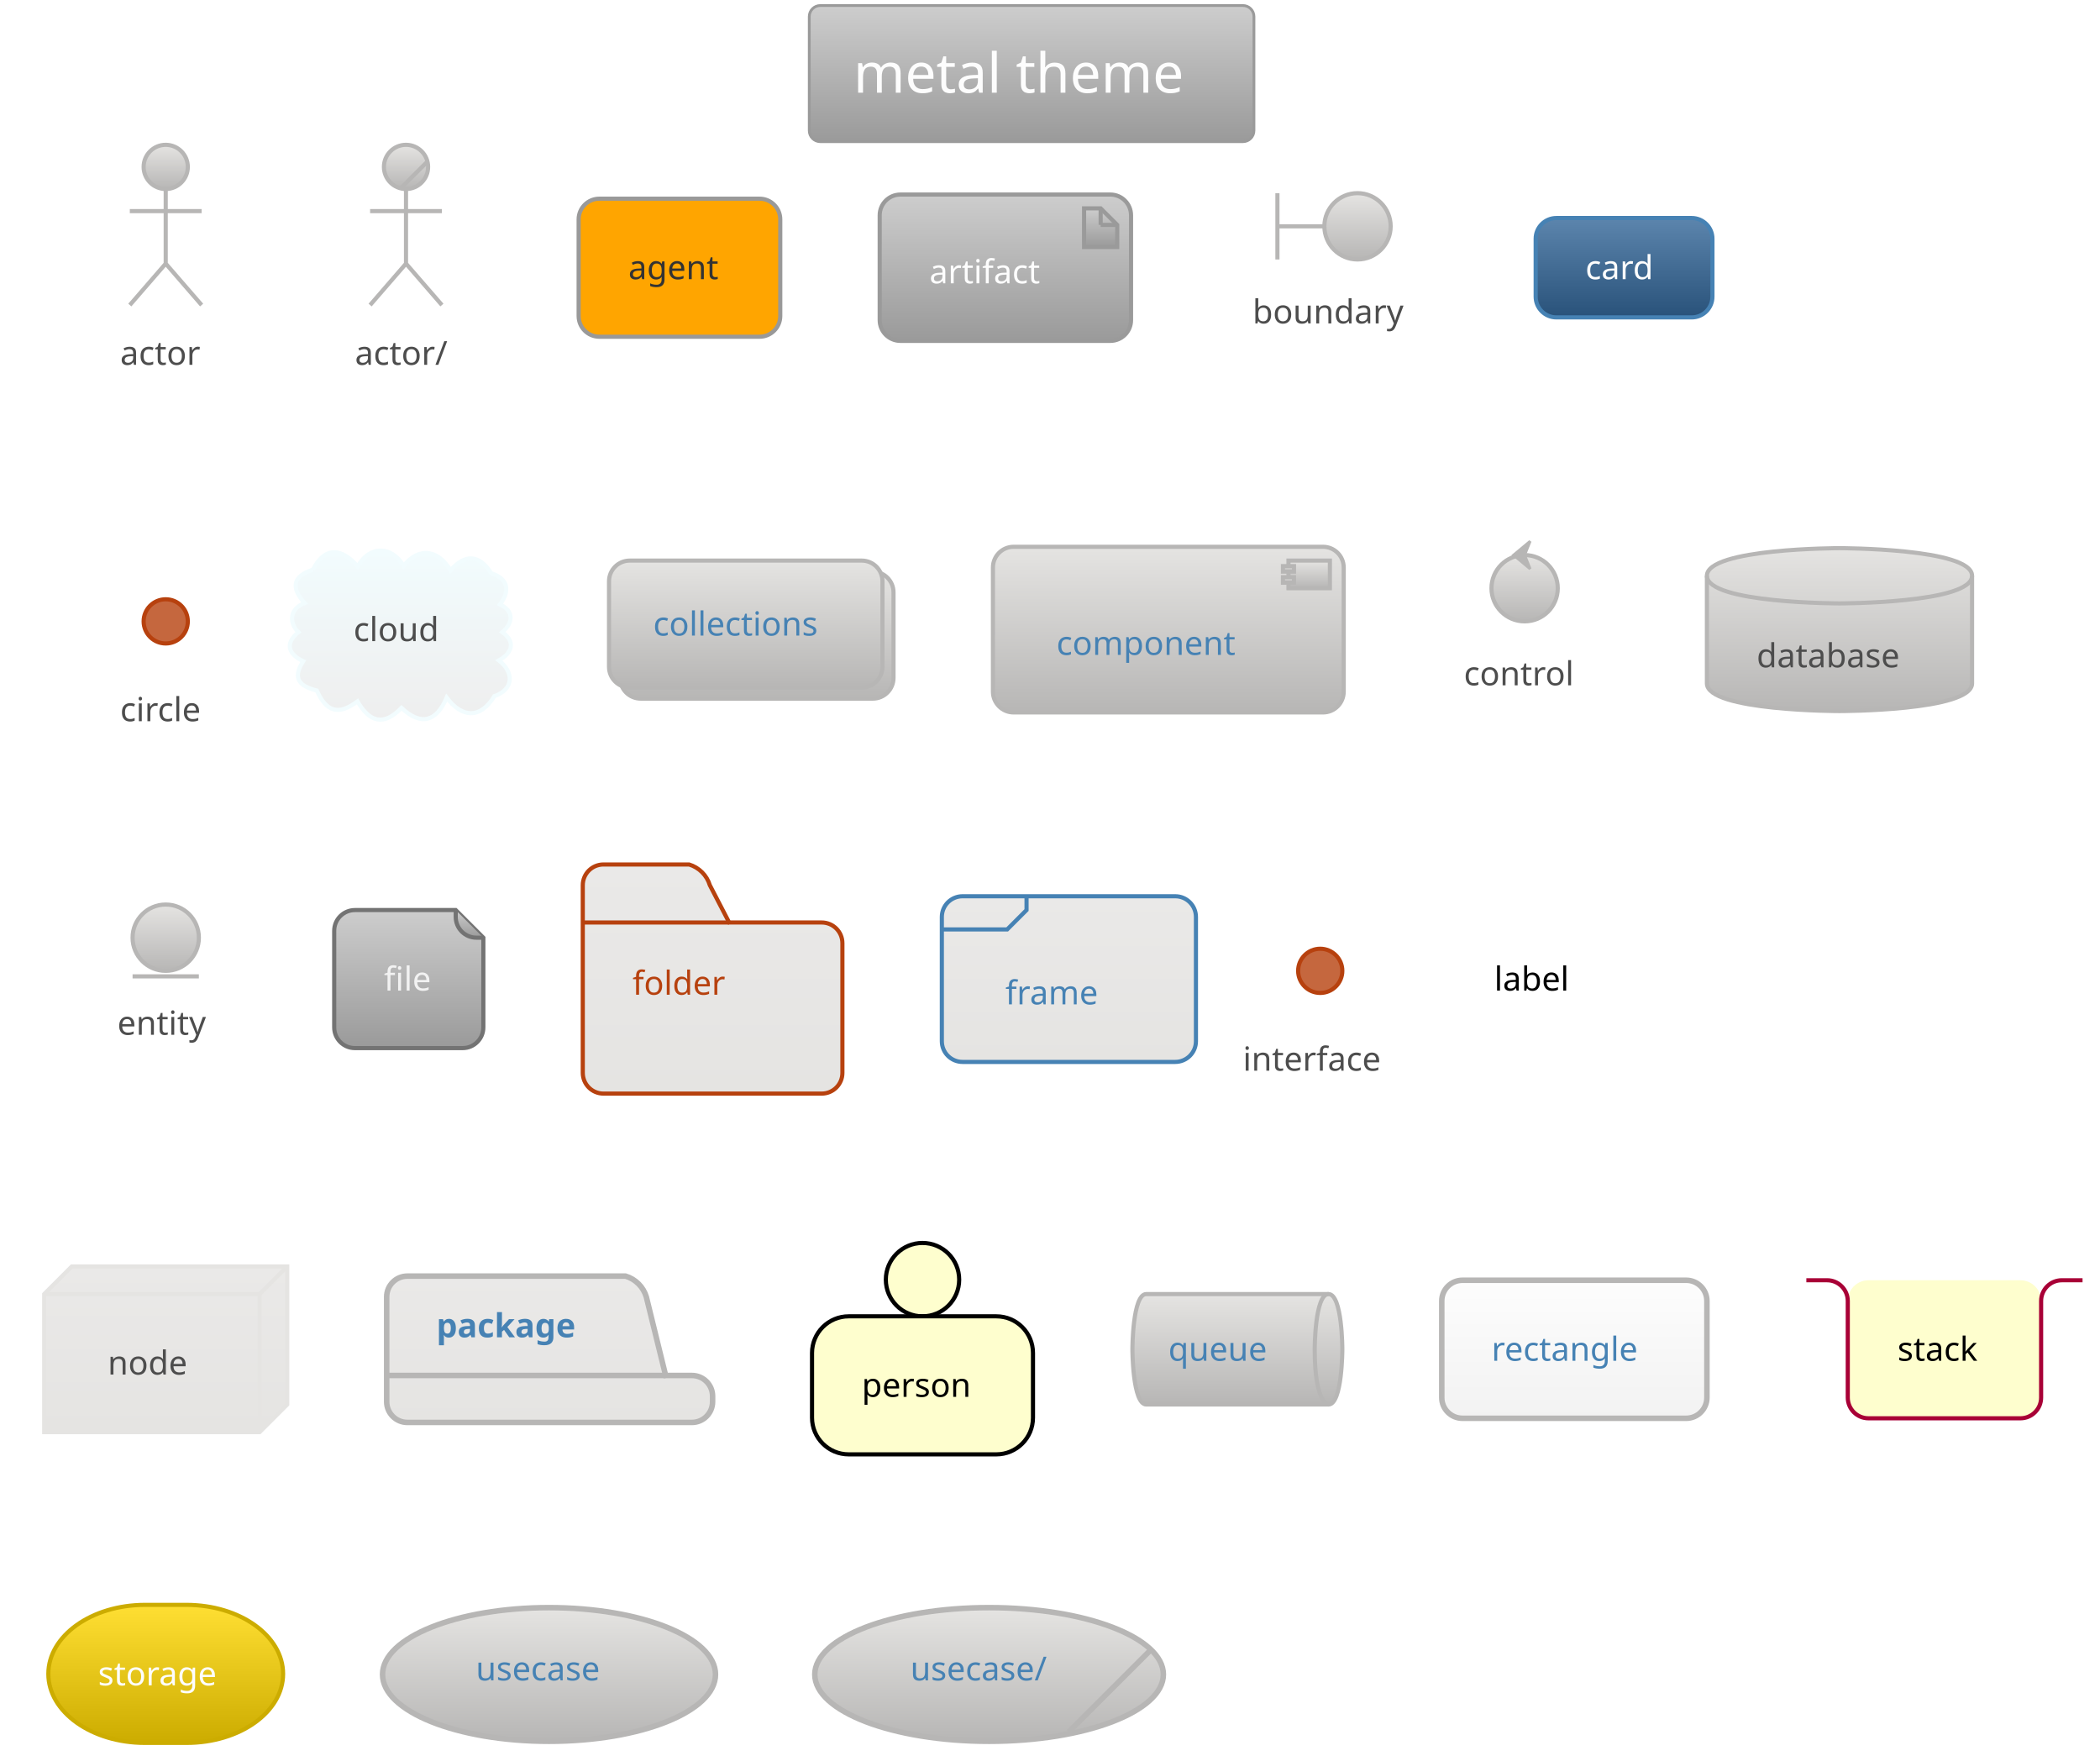
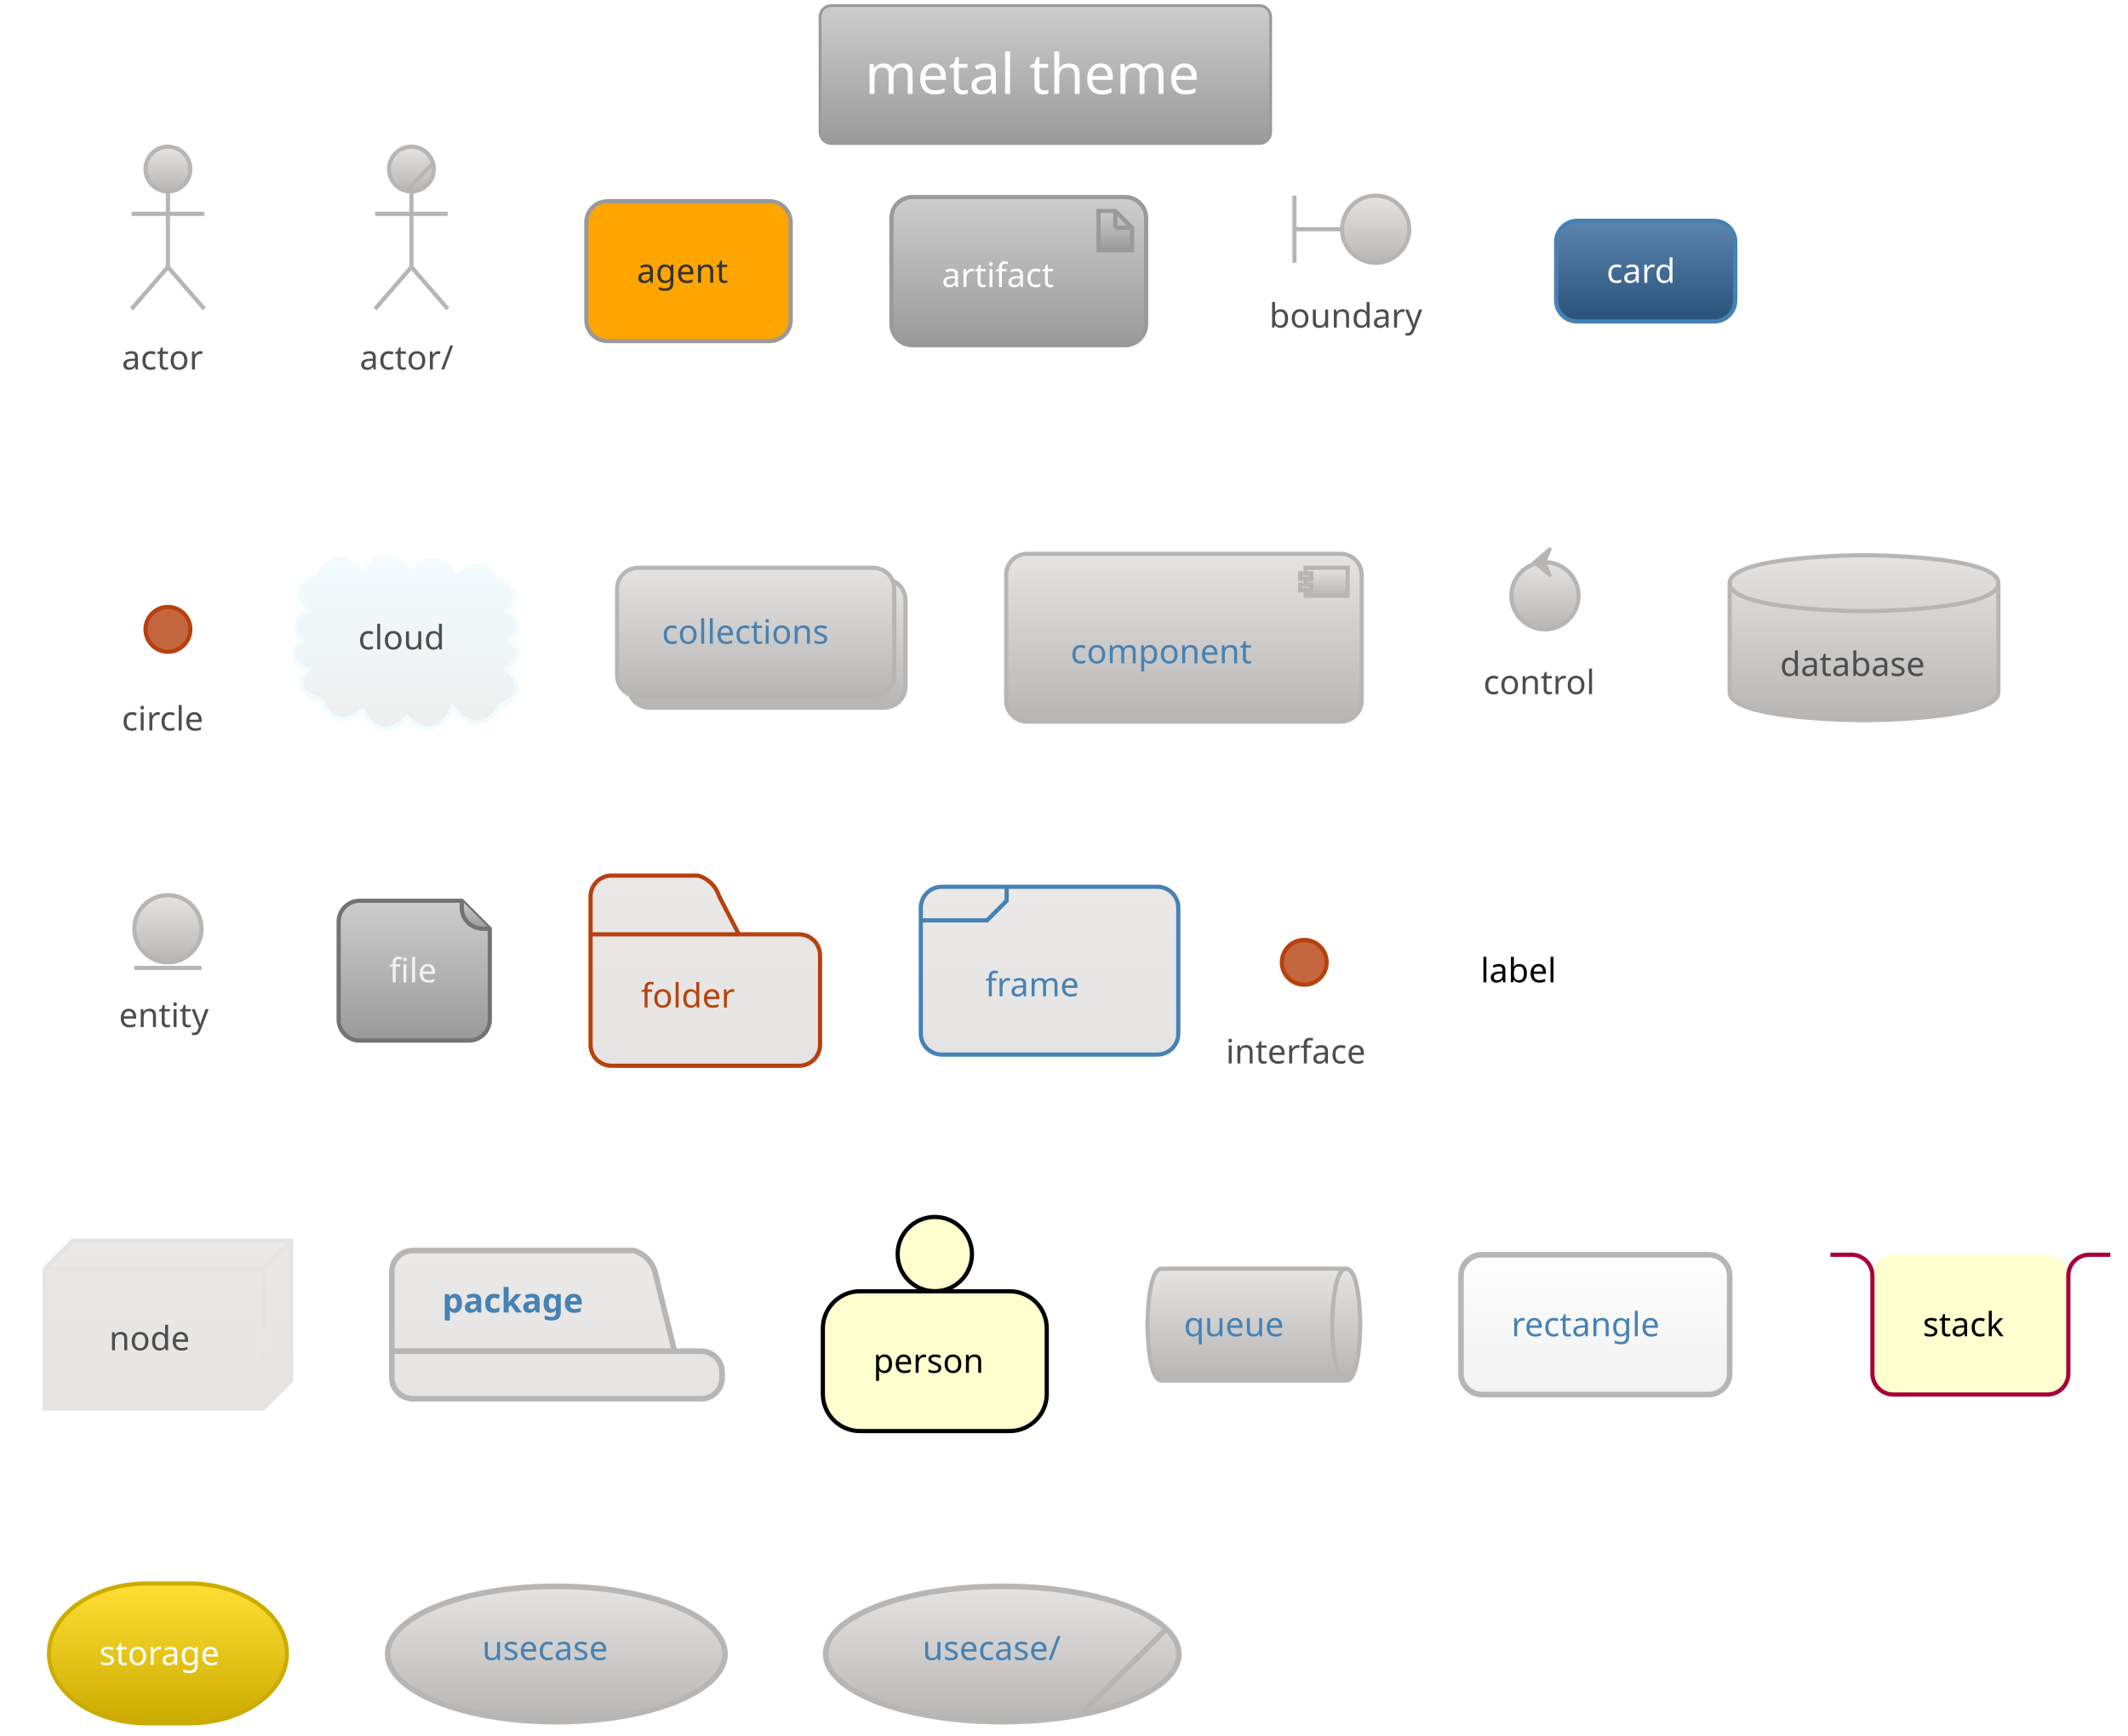
- <svg xmlns="http://www.w3.org/2000/svg" contentScriptType="application/ecmascript" contentStyleType="text/css" height="662.5px" preserveAspectRatio="none" style="width:792px;height:662px;background:#00000000;" version="1.1" viewBox="0 0 792 662" width="792.708px" zoomAndPan="magnify">
+ <svg xmlns="http://www.w3.org/2000/svg" contentScriptType="application/ecmascript" contentStyleType="text/css" height="646.875px" preserveAspectRatio="none" style="width:792px;height:646px;background:#00000000;" version="1.1" viewBox="0 0 792 646" width="792.708px" zoomAndPan="magnify">
  <defs>
    <linearGradient id="gplxco54h0x7t0" x1="50%" x2="50%" y1="0%" y2="100%">
      <stop offset="0%" stop-color="#CDCDCD" />
      <stop offset="100%" stop-color="#9A9A9A" />
    </linearGradient>
    <linearGradient id="gplxco54h0x7t1" x1="50%" x2="50%" y1="0%" y2="100%">
      <stop offset="0%" stop-color="#E5E4E2" />
      <stop offset="100%" stop-color="#B7B6B5" />
    </linearGradient>
    <linearGradient id="gplxco54h0x7t2" x1="50%" x2="50%" y1="0%" y2="100%">
      <stop offset="0%" stop-color="#5C85AD" />
      <stop offset="100%" stop-color="#29527A" />
    </linearGradient>
    <linearGradient id="gplxco54h0x7t3" x1="50%" x2="50%" y1="0%" y2="100%">
      <stop offset="0%" stop-color="#F2FCFE" />
      <stop offset="100%" stop-color="#EEEEEE" />
    </linearGradient>
    <linearGradient id="gplxco54h0x7t4" x1="50%" x2="50%" y1="0%" y2="100%">
      <stop offset="0%" stop-color="#EAE9E8" />
      <stop offset="100%" stop-color="#E5E4E2" />
    </linearGradient>
    <linearGradient id="gplxco54h0x7t5" x1="50%" x2="50%" y1="0%" y2="100%">
      <stop offset="0%" stop-color="#FDFDFD" />
      <stop offset="100%" stop-color="#F2F2F2" />
    </linearGradient>
    <linearGradient id="gplxco54h0x7t6" x1="50%" x2="50%" y1="0%" y2="100%">
      <stop offset="0%" stop-color="#FFDF33" />
      <stop offset="100%" stop-color="#CCAC00" />
    </linearGradient>
  </defs>
  <g>
    <rect fill="url(#gplxco54h0x7t0)" height="51.335" rx="4.167" ry="4.167" style="stroke:#9A9A9A;stroke-width:1.042;" width="167.708" x="305.208" y="2.083" />
    <text fill="#FDFDFD" font-family="Verdana" font-size="20.833" lengthAdjust="spacing" textLength="134.375" x="321.875" y="34.963">metal theme</text>
    <ellipse cx="62.5" cy="62.937" fill="url(#gplxco54h0x7t1)" rx="8.333" ry="8.333" style="stroke:#B7B6B5;stroke-width:1.562;" />
    <path d="M62.5,71.271 L62.5,99.396 M48.958,79.604 L76.042,79.604 M62.5,99.396 L48.958,115.021 M62.5,99.396 L76.042,115.021 " fill="none" style="stroke:#B7B6B5;stroke-width:1.562;" />
    <text fill="#4D4D4D" font-family="Verdana" font-size="12.5" lengthAdjust="spacing" textLength="34.375" x="45.312" y="137.561">actor</text>
    <ellipse cx="153.125" cy="62.937" fill="url(#gplxco54h0x7t1)" rx="8.333" ry="8.333" style="stroke:#B7B6B5;stroke-width:1.562;" />
    <line style="stroke:#B7B6B5;stroke-width:1.562;" x1="151.1" x2="161.209" y1="71.021" y2="60.913" />
    <path d="M153.125,71.271 L153.125,99.396 M139.583,79.604 L166.667,79.604 M153.125,99.396 L139.583,115.021 M153.125,99.396 L166.667,115.021 " fill="none" style="stroke:#B7B6B5;stroke-width:1.562;" />
    <text fill="#4D4D4D" font-family="Verdana" font-size="12.5" lengthAdjust="spacing" textLength="38.542" x="133.854" y="137.561">actor/</text>
    <rect fill="#FFA500" height="52.051" rx="7.812" ry="7.812" style="stroke:#999999;stroke-width:1.562;" width="76.042" x="218.229" y="74.917" />
    <text fill="#333333" font-family="Verdana" font-size="12.5" lengthAdjust="spacing" textLength="38.542" x="236.979" y="105.269">agent</text>
    <rect fill="url(#gplxco54h0x7t0)" height="55.176" rx="7.812" ry="7.812" style="stroke:#9A9A9A;stroke-width:1.562;" width="94.792" x="331.771" y="73.354" />
    <polygon fill="url(#gplxco54h0x7t0)" points="408.854,78.562,408.854,93.146,421.354,93.146,421.354,84.812,415.104,78.562,408.854,78.562" style="stroke:#9A9A9A;stroke-width:1.562;" />
    <line style="stroke:#9A9A9A;stroke-width:1.562;" x1="415.104" x2="415.104" y1="78.562" y2="84.812" />
    <line style="stroke:#9A9A9A;stroke-width:1.562;" x1="421.354" x2="415.104" y1="84.812" y2="84.812" />
    <text fill="#FDFDFD" font-family="Verdana" font-size="12.5" lengthAdjust="spacing" textLength="46.875" x="350.521" y="106.832">artifact</text>
    <path d="M481.771,72.833 L481.771,97.833 M481.771,85.333 L499.479,85.333 " fill="none" style="stroke:#B7B6B5;stroke-width:1.562;" />
    <ellipse cx="511.979" cy="85.333" fill="url(#gplxco54h0x7t1)" rx="12.5" ry="12.5" style="stroke:#B7B6B5;stroke-width:1.562;" />
    <text fill="#4D4D4D" font-family="Verdana" font-size="12.5" lengthAdjust="spacing" textLength="61.458" x="472.396" y="121.936">boundary</text>
    <rect fill="url(#gplxco54h0x7t2)" height="37.467" rx="7.812" ry="7.812" style="stroke:#4682B4;stroke-width:1.562;" width="66.667" x="579.167" y="82.208" />
    <text fill="#FDFDFD" font-family="Verdana" font-size="12.5" lengthAdjust="spacing" textLength="29.167" x="597.917" y="105.269">card</text>
    <ellipse cx="62.5" cy="234.292" fill="#C5673E" rx="8.333" ry="8.333" style="stroke:#B7410E;stroke-width:1.562;" />
    <text fill="#4D4D4D" font-family="Verdana" font-size="12.5" lengthAdjust="spacing" textLength="34.375" x="45.312" y="271.936">circle</text>
    <path d="M118.007,214.797 C122.643,205.63 129.141,206.87 134.924,213.574 C139.254,205.595 147.694,205.673 152.223,213.354 C158.186,205.94 165.395,207.419 169.897,215.067 C175.38,208.764 180.75,208.988 185.277,216.158 C191.777,218.186 192.391,222.961 188.565,227.884 C194.008,230.44 193.476,235.003 189.424,238.339 C194.792,242.147 192.887,246.416 188.143,249.01 C193.712,253.271 194.012,259.854 186.466,262.481 C181.139,271.167 174.292,270.767 168.461,263.034 C164.678,272.033 158.825,273.889 151.408,266.912 C144.676,273.922 139.363,272.277 134.824,264.459 C127.651,269.847 123.094,268.425 119.485,260.388 C113.039,258.717 110.051,255.951 114.353,249.304 C108.936,246.798 107.165,242.684 112.539,238.385 C108.612,234.441 109.586,229.376 114.859,227.369 C109.753,221.628 110.233,217.313 118.007,214.797 " fill="url(#gplxco54h0x7t3)" style="stroke:#F2FCFE;stroke-width:1.562;" />
    <text fill="#4D4D4D" font-family="Verdana" font-size="12.5" lengthAdjust="spacing" textLength="35.417" x="133.333" y="241.728">cloud</text>
    <rect fill="url(#gplxco54h0x7t1)" height="47.884" rx="7.812" ry="7.812" style="stroke:#B7B6B5;stroke-width:1.562;" width="103.125" x="233.854" y="215.542" />
    <rect fill="url(#gplxco54h0x7t1)" height="47.884" rx="7.812" ry="7.812" style="stroke:#B7B6B5;stroke-width:1.562;" width="103.125" x="229.688" y="211.375" />
    <text fill="#4682B4" font-family="Verdana" font-size="12.5" lengthAdjust="spacing" textLength="69.792" x="246.354" y="239.644">collections</text>
    <rect fill="url(#gplxco54h0x7t1)" height="62.467" rx="7.812" ry="7.812" style="stroke:#B7B6B5;stroke-width:1.562;" width="132.292" x="374.479" y="206.167" />
    <rect fill="url(#gplxco54h0x7t1)" height="10.417" style="stroke:#B7B6B5;stroke-width:1.562;" width="15.625" x="485.938" y="211.375" />
    <rect fill="url(#gplxco54h0x7t1)" height="2.083" style="stroke:#B7B6B5;stroke-width:1.562;" width="4.167" x="483.854" y="213.458" />
    <rect fill="url(#gplxco54h0x7t1)" height="2.083" style="stroke:#B7B6B5;stroke-width:1.562;" width="4.167" x="483.854" y="217.625" />
    <text fill="#4682B4" font-family="Verdana" font-size="12.5" lengthAdjust="spacing" textLength="73.958" x="398.438" y="246.936">component</text>
    <ellipse cx="575" cy="221.792" fill="url(#gplxco54h0x7t1)" rx="12.5" ry="12.5" style="stroke:#B7B6B5;stroke-width:1.562;" />
    <polygon fill="#B7B6B5" points="570.833,209.292,577.083,204.083,575,209.292,577.083,214.5,570.833,209.292" style="stroke:#B7B6B5;stroke-width:1.042;" />
    <text fill="#4D4D4D" font-family="Verdana" font-size="12.5" lengthAdjust="spacing" textLength="45.833" x="552.083" y="258.394">control</text>
    <path d="M643.75,217.104 C643.75,206.687 693.75,206.687 693.75,206.687 C693.75,206.687 743.75,206.687 743.75,217.104 L743.75,257.697 C743.75,268.113 693.75,268.113 693.75,268.113 C693.75,268.113 643.75,268.113 643.75,257.697 L643.75,217.104 " fill="url(#gplxco54h0x7t1)" style="stroke:#B7B6B5;stroke-width:1.562;" />
    <path d="M643.75,217.104 C643.75,227.521 693.75,227.521 693.75,227.521 C693.75,227.521 743.75,227.521 743.75,217.104 " fill="none" style="stroke:#B7B6B5;stroke-width:1.562;" />
    <text fill="#4D4D4D" font-family="Verdana" font-size="12.5" lengthAdjust="spacing" textLength="62.5" x="662.5" y="251.624">database</text>
-     <ellipse cx="62.5" cy="353.562" fill="url(#gplxco54h0x7t1)" rx="12.5" ry="12.5" style="stroke:#B7B6B5;stroke-width:1.562;" />
-     <line style="stroke:#B7B6B5;stroke-width:1.562;" x1="50" x2="75" y1="368.146" y2="368.146" />
-     <text fill="#4D4D4D" font-family="Verdana" font-size="12.5" lengthAdjust="spacing" textLength="36.458" x="44.271" y="390.165">entity</text>
-     <path d="M126.042,350.958 L126.042,387.384 A7.812,7.812 0 0 0 133.854,395.197 L174.479,395.197 A7.812,7.812 0 0 0 182.292,387.384 L182.292,353.562 L171.875,343.146 L133.854,343.146 A7.812,7.812 0 0 0 126.042,350.958 " fill="url(#gplxco54h0x7t0)" style="stroke:#737373;stroke-width:1.562;" />
-     <path d="M171.875,343.146 L171.875,345.75 A7.812,7.812 0 0 0 179.688,353.562 L182.292,353.562 " fill="url(#gplxco54h0x7t0)" style="stroke:#737373;stroke-width:1.562;" />
-     <text fill="#F2F2F2" font-family="Verdana" font-size="12.5" lengthAdjust="spacing" textLength="18.75" x="144.792" y="373.498">file</text>
-     <path d="M227.604,325.958 L259.896,325.958 A11.719,11.719 0 0 1 267.708,333.771 L275,347.833 L309.896,347.833 A7.812,7.812 0 0 1 317.708,355.646 L317.708,404.539 A7.812,7.812 0 0 1 309.896,412.351 L227.604,412.351 A7.812,7.812 0 0 1 219.792,404.539 L219.792,333.771 A7.812,7.812 0 0 1 227.604,325.958 " fill="url(#gplxco54h0x7t4)" style="stroke:#B7410E;stroke-width:1.562;" />
+     <ellipse cx="62.5" cy="345.75" fill="url(#gplxco54h0x7t1)" rx="12.5" ry="12.5" style="stroke:#B7B6B5;stroke-width:1.562;" />
+     <line style="stroke:#B7B6B5;stroke-width:1.562;" x1="50" x2="75" y1="360.333" y2="360.333" />
+     <text fill="#4D4D4D" font-family="Verdana" font-size="12.5" lengthAdjust="spacing" textLength="36.458" x="44.271" y="382.353">entity</text>
+     <path d="M126.042,343.146 L126.042,379.572 A7.812,7.812 0 0 0 133.854,387.384 L174.479,387.384 A7.812,7.812 0 0 0 182.292,379.572 L182.292,345.75 L171.875,335.333 L133.854,335.333 A7.812,7.812 0 0 0 126.042,343.146 " fill="url(#gplxco54h0x7t0)" style="stroke:#737373;stroke-width:1.562;" />
+     <path d="M171.875,335.333 L171.875,337.937 A7.812,7.812 0 0 0 179.688,345.75 L182.292,345.75 " fill="url(#gplxco54h0x7t0)" style="stroke:#737373;stroke-width:1.562;" />
+     <text fill="#F2F2F2" font-family="Verdana" font-size="12.5" lengthAdjust="spacing" textLength="18.75" x="144.792" y="365.686">file</text>
+     <path d="M227.604,325.958 L259.896,325.958 A11.719,11.719 0 0 1 267.708,333.771 L275,347.833 L297.396,347.833 A7.812,7.812 0 0 1 305.208,355.646 L305.208,388.947 A7.812,7.812 0 0 1 297.396,396.759 L227.604,396.759 A7.812,7.812 0 0 1 219.792,388.947 L219.792,333.771 A7.812,7.812 0 0 1 227.604,325.958 " fill="url(#gplxco54h0x7t4)" style="stroke:#B7410E;stroke-width:1.562;" />
    <line style="stroke:#B7410E;stroke-width:1.562;" x1="219.792" x2="275" y1="347.833" y2="347.833" />
    <text fill="#B7410E" font-family="Verdana" font-size="12.5" lengthAdjust="spacing" textLength="37.5" x="238.542" y="375.061">folder</text>
-     <rect fill="url(#gplxco54h0x7t4)" height="62.467" rx="7.812" ry="7.812" style="stroke:#4682B4;stroke-width:1.562;" width="95.833" x="355.208" y="337.937" />
-     <path d="M387.153,337.937 L387.153,343.146 L379.861,350.437 L355.208,350.437 " fill="none" style="stroke:#4682B4;stroke-width:1.562;" />
-     <text fill="#4682B4" font-family="Verdana" font-size="12.5" lengthAdjust="spacing" textLength="37.5" x="379.167" y="378.707">frame</text>
-     <ellipse cx="497.917" cy="366.062" fill="#C5673E" rx="8.333" ry="8.333" style="stroke:#B7410E;stroke-width:1.562;" />
-     <text fill="#4D4D4D" font-family="Verdana" font-size="12.5" lengthAdjust="spacing" textLength="58.333" x="468.75" y="403.707">interface</text>
-     <text fill="#000000" font-family="Verdana" font-size="12.5" lengthAdjust="spacing" textLength="31.25" x="563.542" y="373.498">label</text>
-     <polygon fill="url(#gplxco54h0x7t4)" points="16.667,487.937,27.083,477.521,108.333,477.521,108.333,529.572,97.917,539.988,16.667,539.988,16.667,487.937" style="stroke:#E5E4E2;stroke-width:1.562;" />
-     <line style="stroke:#E5E4E2;stroke-width:1.562;" x1="97.917" x2="108.333" y1="487.937" y2="477.521" />
-     <line style="stroke:#E5E4E2;stroke-width:1.562;" x1="16.667" x2="97.917" y1="487.937" y2="487.937" />
-     <line style="stroke:#E5E4E2;stroke-width:1.562;" x1="97.917" x2="97.917" y1="487.937" y2="539.988" />
-     <text fill="#4D4D4D" font-family="Verdana" font-size="12.5" lengthAdjust="spacing" textLength="33.333" x="40.625" y="518.29">node</text>
-     <path d="M153.646,481.167 L235.938,481.167 A11.719,11.719 0 0 1 243.75,488.979 L251.042,518.634 L260.938,518.634 A7.812,7.812 0 0 1 268.75,526.447 L268.75,528.53 A7.812,7.812 0 0 1 260.938,536.342 L153.646,536.342 A7.812,7.812 0 0 1 145.833,528.53 L145.833,488.979 A7.812,7.812 0 0 1 153.646,481.167 " fill="url(#gplxco54h0x7t4)" style="stroke:#B7B6B5;stroke-width:2.083;" />
-     <line style="stroke:#B7B6B5;stroke-width:2.083;" x1="145.833" x2="251.042" y1="518.634" y2="518.634" />
-     <text fill="#4682B4" font-family="Verdana" font-size="12.5" font-weight="bold" lengthAdjust="spacing" textLength="62.5" x="164.583" y="504.228">package</text>
-     <ellipse cx="347.917" cy="482.497" fill="#FEFECE" rx="13.831" ry="13.831" style="stroke:#000000;stroke-width:1.562;" />
-     <rect fill="#FEFECE" height="52.051" rx="13.831" ry="13.831" style="stroke:#000000;stroke-width:1.562;" width="83.333" x="306.25" y="496.328" />
-     <text fill="#000000" font-family="Verdana" font-size="12.5" lengthAdjust="spacing" textLength="45.833" x="325" y="526.681">person</text>
-     <path d="M432.292,487.937 L501.042,487.937 C506.25,487.937 506.25,508.755 506.25,508.755 C506.25,508.755 506.25,529.572 501.042,529.572 L432.292,529.572 C427.083,529.572 427.083,508.755 427.083,508.755 C427.083,508.755 427.083,487.937 432.292,487.937 " fill="url(#gplxco54h0x7t1)" style="stroke:#B7B6B5;stroke-width:1.562;" />
-     <path d="M501.042,487.937 C495.833,487.937 495.833,508.755 495.833,508.755 C495.833,529.572 501.042,529.572 501.042,529.572 " fill="none" style="stroke:#B7B6B5;stroke-width:1.562;" />
-     <text fill="#4682B4" font-family="Verdana" font-size="12.5" lengthAdjust="spacing" textLength="41.667" x="440.625" y="513.082">queue</text>
-     <rect fill="url(#gplxco54h0x7t5)" height="52.051" rx="7.812" ry="7.812" style="stroke:#B7B6B5;stroke-width:2.083;" width="100" x="543.75" y="482.729" />
-     <text fill="#4682B4" font-family="Verdana" font-size="12.5" lengthAdjust="spacing" textLength="62.5" x="562.5" y="513.082">rectangle</text>
-     <rect fill="#FEFECE" height="52.051" rx="7.812" ry="7.812" style="stroke:none;stroke-width:1.562;" width="72.917" x="696.875" y="482.729" />
-     <path d="M681.25,482.729 L689.062,482.729 A7.812,7.812 0 0 1 696.875,490.542 L696.875,526.967 A7.812,7.812 0 0 0 704.688,534.78 L761.979,534.78 A7.812,7.812 0 0 0 769.792,526.967 L769.792,490.542 A7.812,7.812 0 0 1 777.604,482.729 L785.417,482.729 " fill="none" style="stroke:#A80036;stroke-width:1.562;" />
-     <text fill="#000000" font-family="Verdana" font-size="12.5" lengthAdjust="spacing" textLength="35.417" x="715.625" y="513.082">stack</text>
-     <rect fill="url(#gplxco54h0x7t6)" height="52.051" rx="36.458" ry="36.458" style="stroke:#CCAC00;stroke-width:1.562;" width="88.542" x="18.229" y="605.125" />
-     <text fill="#FDFDFD" font-family="Verdana" font-size="12.5" lengthAdjust="spacing" textLength="51.042" x="36.979" y="635.478">storage</text>
-     <ellipse cx="207.058" cy="631.366" fill="url(#gplxco54h0x7t1)" rx="62.787" ry="25.199" style="stroke:#B7B6B5;stroke-width:2.083;" />
-     <text fill="#4682B4" font-family="Verdana" font-size="12.5" lengthAdjust="spacing" textLength="55.208" x="179.454" y="633.61">usecase</text>
-     <ellipse cx="373.025" cy="631.366" fill="url(#gplxco54h0x7t1)" rx="65.733" ry="25.199" style="stroke:#B7B6B5;stroke-width:2.083;" />
-     <text fill="#4682B4" font-family="Verdana" font-size="12.5" lengthAdjust="spacing" textLength="59.375" x="343.338" y="633.61">usecase/</text>
-     <line style="stroke:#B7B6B5;stroke-width:2.083;" x1="433.519" x2="402.97" y1="622.581" y2="653.13" />
+     <rect fill="url(#gplxco54h0x7t4)" height="62.467" rx="7.812" ry="7.812" style="stroke:#4682B4;stroke-width:1.562;" width="95.833" x="342.708" y="330.125" />
+     <path d="M374.653,330.125 L374.653,335.333 L367.361,342.625 L342.708,342.625 " fill="none" style="stroke:#4682B4;stroke-width:1.562;" />
+     <text fill="#4682B4" font-family="Verdana" font-size="12.5" lengthAdjust="spacing" textLength="37.5" x="366.667" y="370.894">frame</text>
+     <ellipse cx="485.417" cy="358.25" fill="#C5673E" rx="8.333" ry="8.333" style="stroke:#B7410E;stroke-width:1.562;" />
+     <text fill="#4D4D4D" font-family="Verdana" font-size="12.5" lengthAdjust="spacing" textLength="58.333" x="456.25" y="395.894">interface</text>
+     <text fill="#000000" font-family="Verdana" font-size="12.5" lengthAdjust="spacing" textLength="31.25" x="551.042" y="365.686">label</text>
+     <polygon fill="url(#gplxco54h0x7t4)" points="16.667,472.312,27.083,461.896,108.333,461.896,108.333,513.947,97.917,524.363,16.667,524.363,16.667,472.312" style="stroke:#E5E4E2;stroke-width:1.562;" />
+     <line style="stroke:#E5E4E2;stroke-width:1.562;" x1="97.917" x2="108.333" y1="472.312" y2="461.896" />
+     <line style="stroke:#E5E4E2;stroke-width:1.562;" x1="16.667" x2="97.917" y1="472.312" y2="472.312" />
+     <line style="stroke:#E5E4E2;stroke-width:1.562;" x1="97.917" x2="97.917" y1="472.312" y2="524.363" />
+     <text fill="#4D4D4D" font-family="Verdana" font-size="12.5" lengthAdjust="spacing" textLength="33.333" x="40.625" y="502.665">node</text>
+     <path d="M153.646,465.542 L235.938,465.542 A11.719,11.719 0 0 1 243.75,473.354 L251.042,503.009 L260.938,503.009 A7.812,7.812 0 0 1 268.75,510.822 L268.75,512.905 A7.812,7.812 0 0 1 260.938,520.717 L153.646,520.717 A7.812,7.812 0 0 1 145.833,512.905 L145.833,473.354 A7.812,7.812 0 0 1 153.646,465.542 " fill="url(#gplxco54h0x7t4)" style="stroke:#B7B6B5;stroke-width:2.083;" />
+     <line style="stroke:#B7B6B5;stroke-width:2.083;" x1="145.833" x2="251.042" y1="503.009" y2="503.009" />
+     <text fill="#4682B4" font-family="Verdana" font-size="12.5" font-weight="bold" lengthAdjust="spacing" textLength="62.5" x="164.583" y="488.603">package</text>
+     <ellipse cx="347.917" cy="466.872" fill="#FEFECE" rx="13.831" ry="13.831" style="stroke:#000000;stroke-width:1.562;" />
+     <rect fill="#FEFECE" height="52.051" rx="13.831" ry="13.831" style="stroke:#000000;stroke-width:1.562;" width="83.333" x="306.25" y="480.703" />
+     <text fill="#000000" font-family="Verdana" font-size="12.5" lengthAdjust="spacing" textLength="45.833" x="325" y="511.056">person</text>
+     <path d="M432.292,472.312 L501.042,472.312 C506.25,472.312 506.25,493.13 506.25,493.13 C506.25,493.13 506.25,513.947 501.042,513.947 L432.292,513.947 C427.083,513.947 427.083,493.13 427.083,493.13 C427.083,493.13 427.083,472.312 432.292,472.312 " fill="url(#gplxco54h0x7t1)" style="stroke:#B7B6B5;stroke-width:1.562;" />
+     <path d="M501.042,472.312 C495.833,472.312 495.833,493.13 495.833,493.13 C495.833,513.947 501.042,513.947 501.042,513.947 " fill="none" style="stroke:#B7B6B5;stroke-width:1.562;" />
+     <text fill="#4682B4" font-family="Verdana" font-size="12.5" lengthAdjust="spacing" textLength="41.667" x="440.625" y="497.457">queue</text>
+     <rect fill="url(#gplxco54h0x7t5)" height="52.051" rx="7.812" ry="7.812" style="stroke:#B7B6B5;stroke-width:2.083;" width="100" x="543.75" y="467.104" />
+     <text fill="#4682B4" font-family="Verdana" font-size="12.5" lengthAdjust="spacing" textLength="62.5" x="562.5" y="497.457">rectangle</text>
+     <rect fill="#FEFECE" height="52.051" rx="7.812" ry="7.812" style="stroke:none;stroke-width:1.562;" width="72.917" x="696.875" y="467.104" />
+     <path d="M681.25,467.104 L689.062,467.104 A7.812,7.812 0 0 1 696.875,474.917 L696.875,511.342 A7.812,7.812 0 0 0 704.688,519.155 L761.979,519.155 A7.812,7.812 0 0 0 769.792,511.342 L769.792,474.917 A7.812,7.812 0 0 1 777.604,467.104 L785.417,467.104 " fill="none" style="stroke:#A80036;stroke-width:1.562;" />
+     <text fill="#000000" font-family="Verdana" font-size="12.5" lengthAdjust="spacing" textLength="35.417" x="715.625" y="497.457">stack</text>
+     <rect fill="url(#gplxco54h0x7t6)" height="52.051" rx="36.458" ry="36.458" style="stroke:#CCAC00;stroke-width:1.562;" width="88.542" x="18.229" y="589.5" />
+     <text fill="#FDFDFD" font-family="Verdana" font-size="12.5" lengthAdjust="spacing" textLength="51.042" x="36.979" y="619.853">storage</text>
+     <ellipse cx="207.058" cy="615.741" fill="url(#gplxco54h0x7t1)" rx="62.787" ry="25.199" style="stroke:#B7B6B5;stroke-width:2.083;" />
+     <text fill="#4682B4" font-family="Verdana" font-size="12.5" lengthAdjust="spacing" textLength="55.208" x="179.454" y="617.985">usecase</text>
+     <ellipse cx="373.025" cy="615.741" fill="url(#gplxco54h0x7t1)" rx="65.733" ry="25.199" style="stroke:#B7B6B5;stroke-width:2.083;" />
+     <text fill="#4682B4" font-family="Verdana" font-size="12.5" lengthAdjust="spacing" textLength="59.375" x="343.338" y="617.985">usecase/</text>
+     <line style="stroke:#B7B6B5;stroke-width:2.083;" x1="433.519" x2="402.97" y1="606.956" y2="637.505" />
  </g>
</svg>
